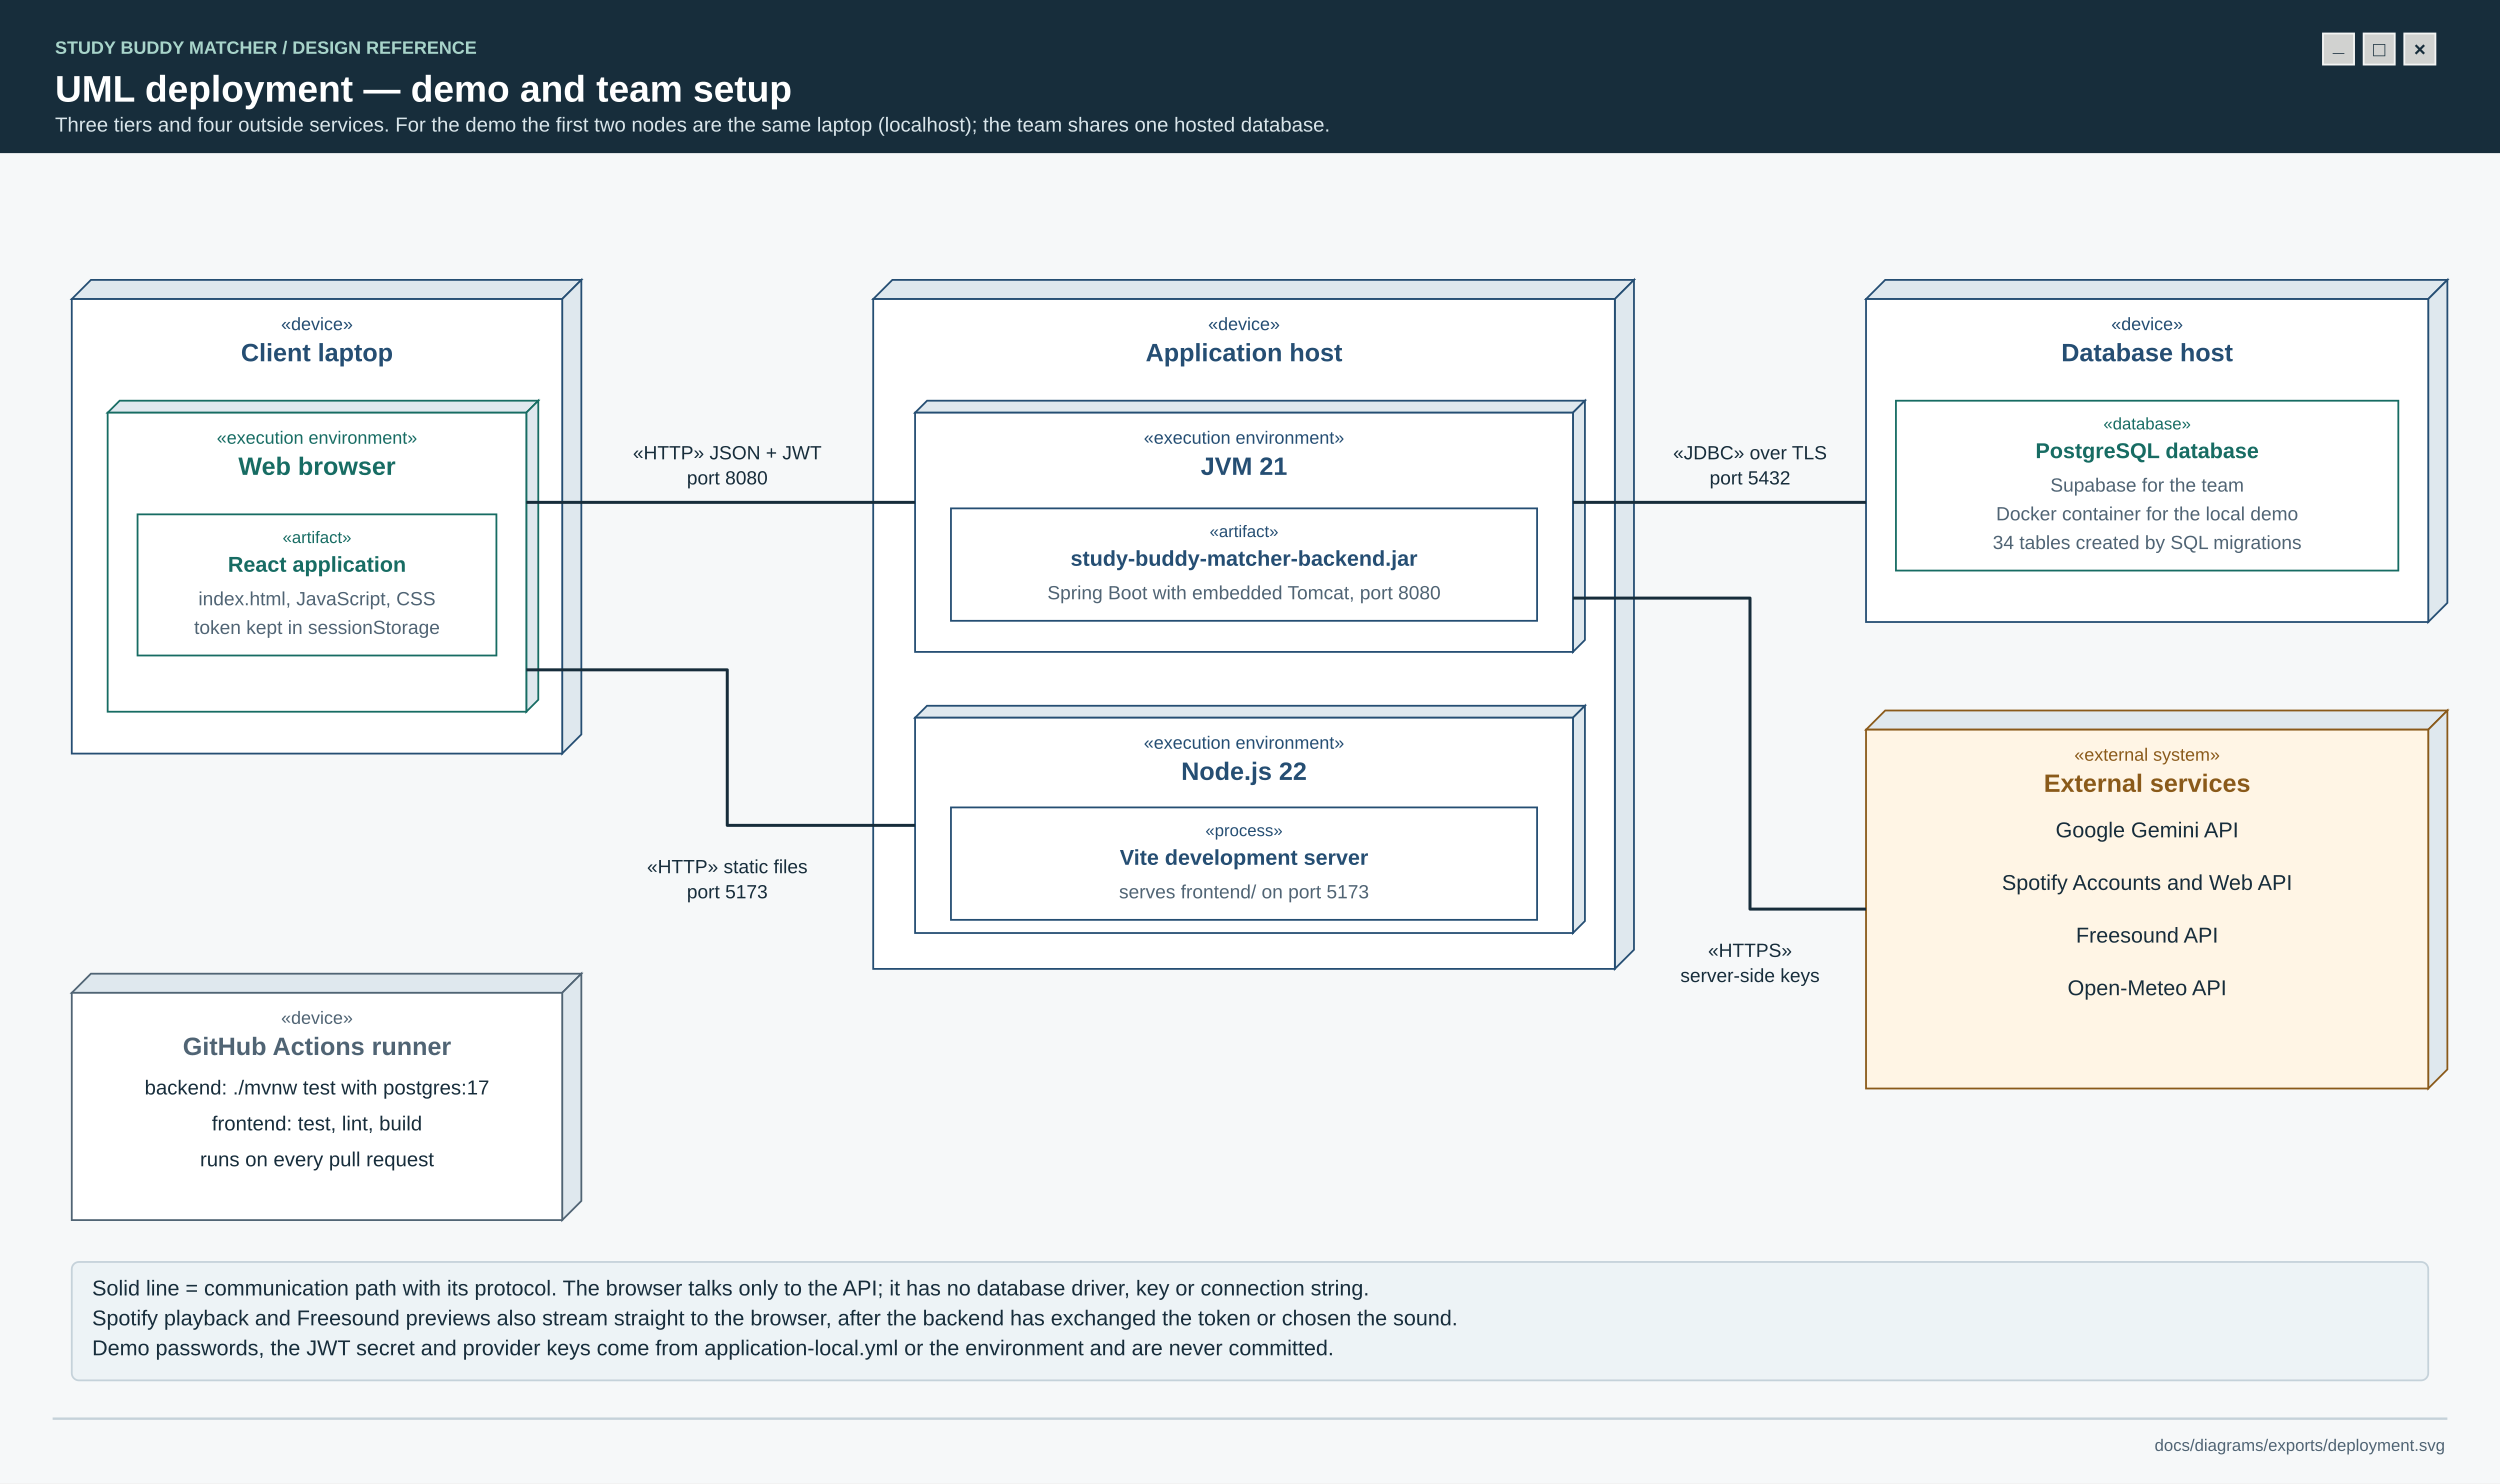
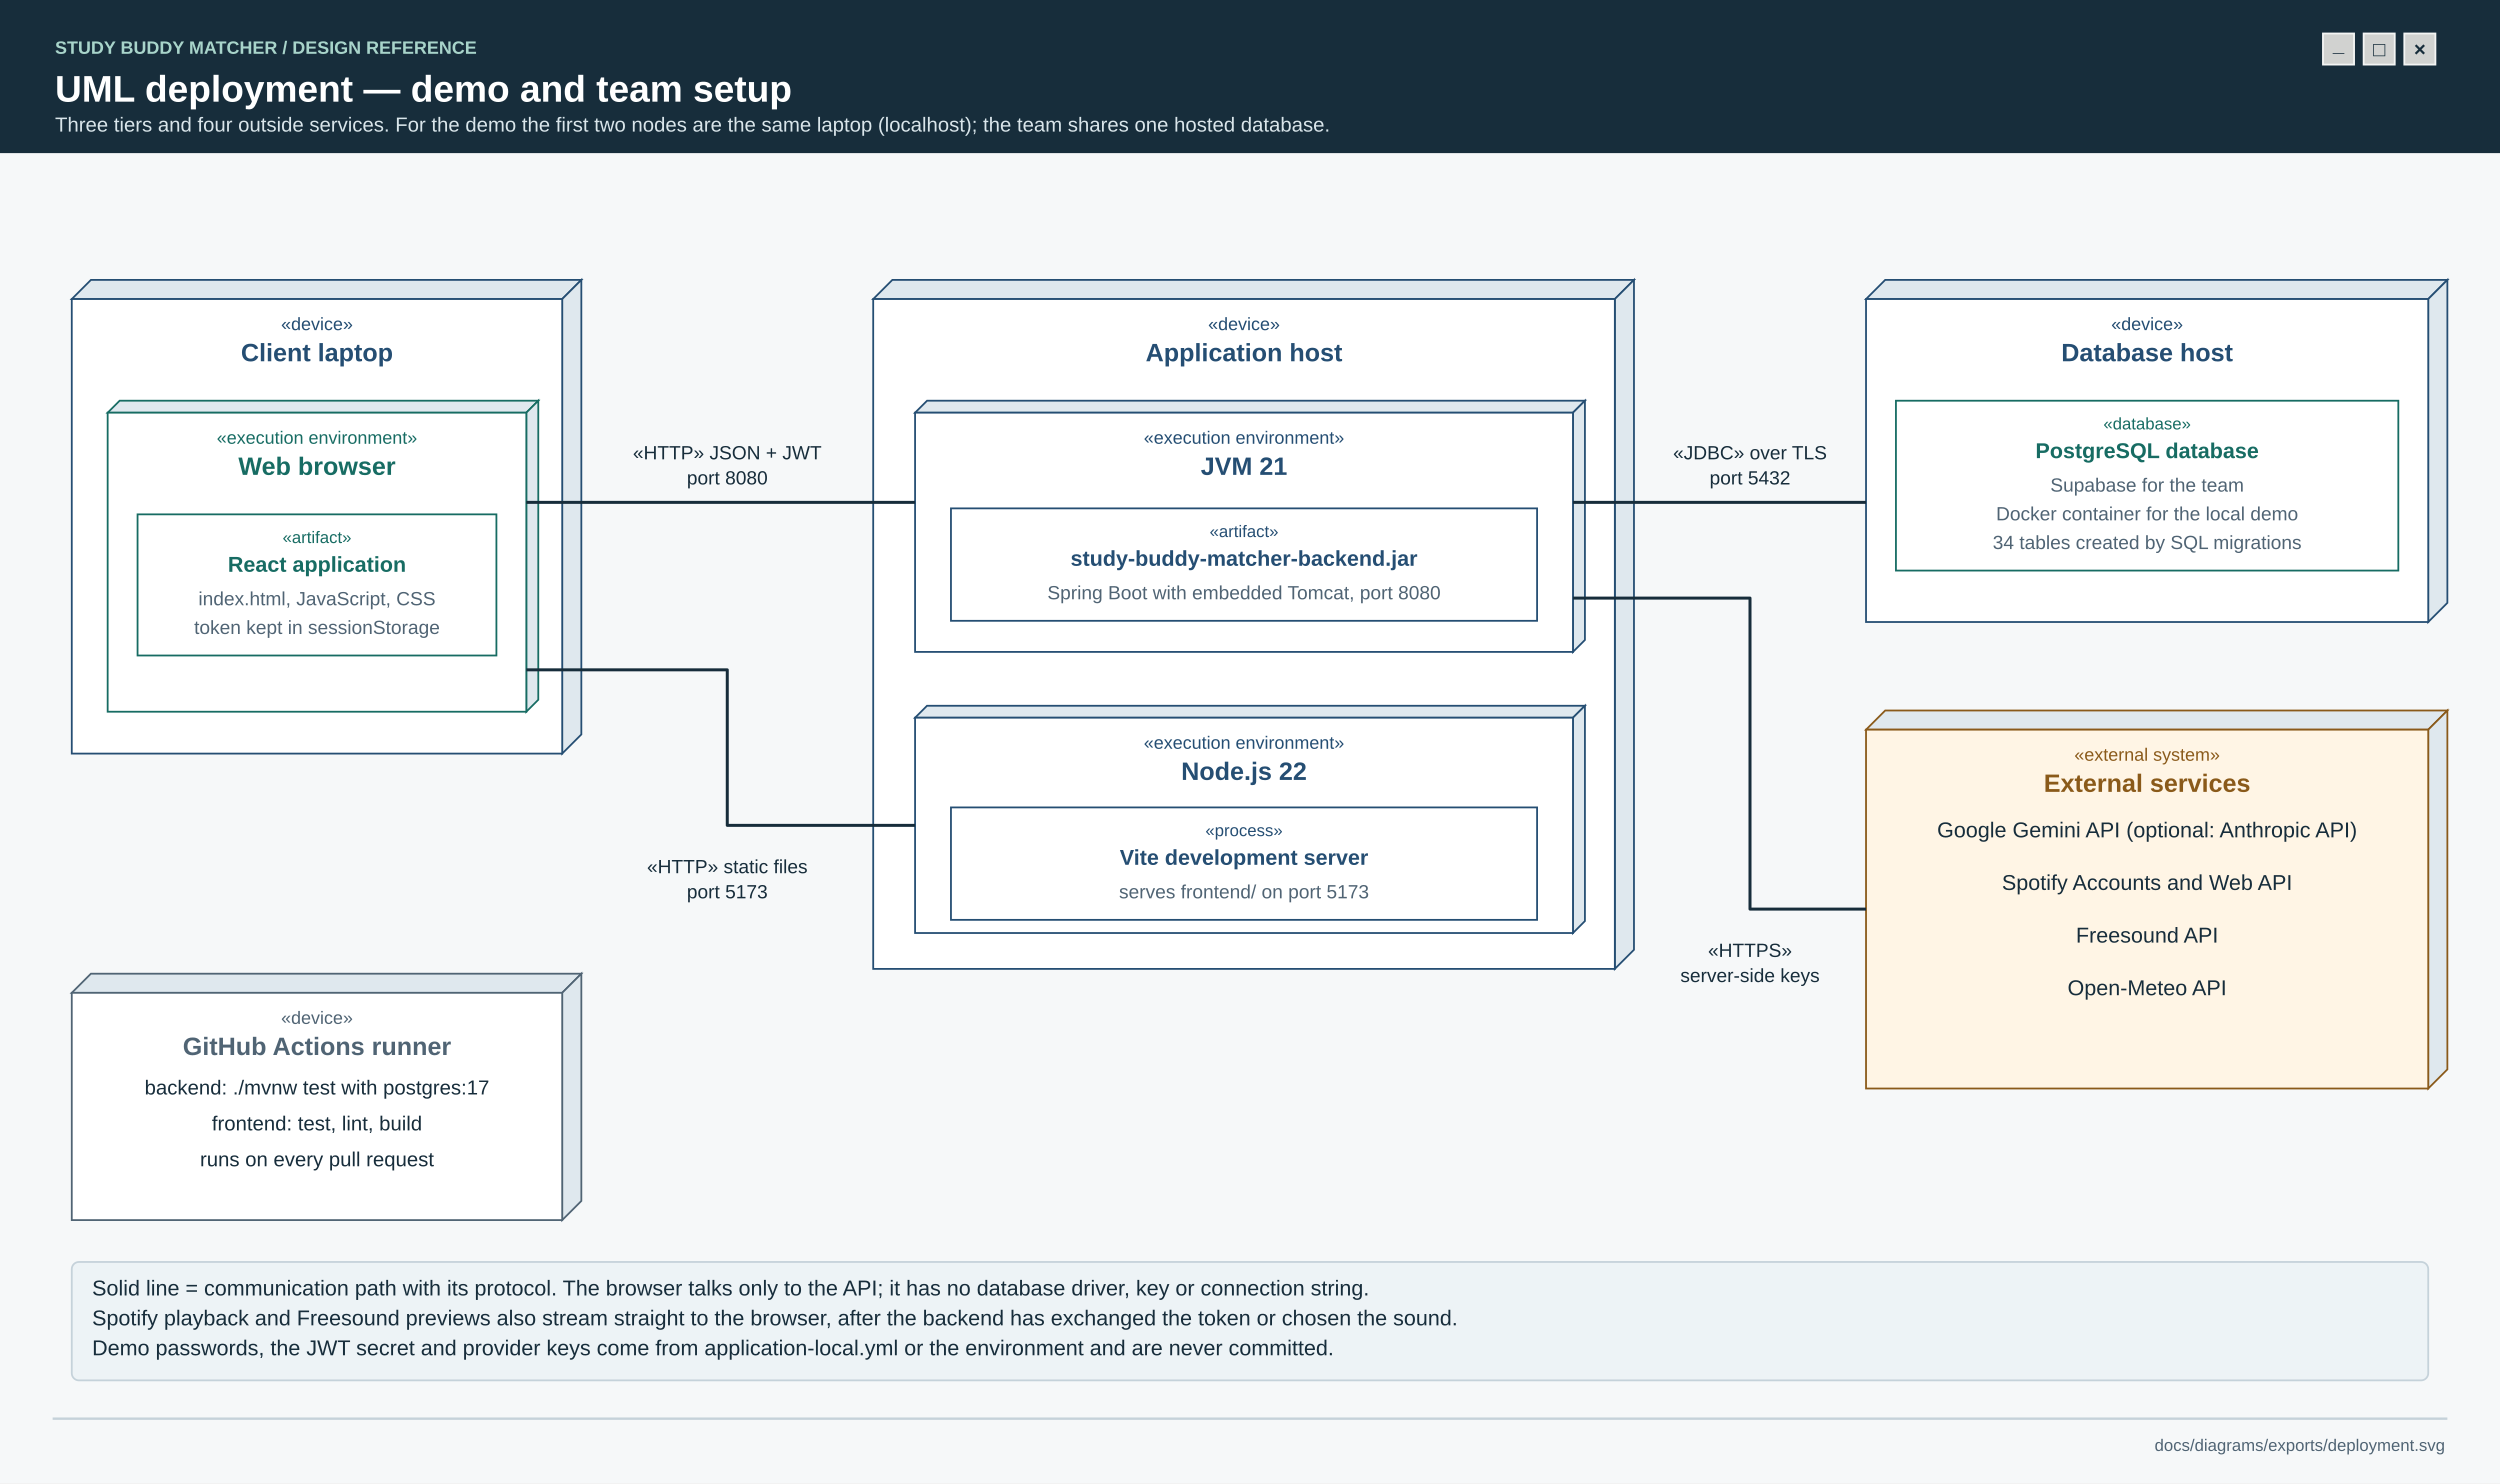
<svg xmlns="http://www.w3.org/2000/svg" width="2090" height="1240" viewBox="0 0 2090 1240" role="img" aria-labelledby="title description">
  <defs>
    <marker id="arrow" viewBox="0 0 12 12" refX="11" refY="6" markerWidth="8" markerHeight="8" orient="auto-start-reverse">
      <path d="M 1 1 L 11 6 L 1 11" fill="none" stroke="#647b88" stroke-width="1.6" />
    </marker>
    <marker id="solid" viewBox="0 0 12 12" refX="11" refY="6" markerWidth="9" markerHeight="9" orient="auto-start-reverse">
      <path d="M 1 1 L 11 6 L 1 11 Z" fill="#647b88" stroke="#647b88" stroke-width="1" />
    </marker>
    <marker id="triangle" viewBox="0 0 14 14" refX="13" refY="7" markerWidth="12" markerHeight="12" orient="auto-start-reverse">
      <path d="M 1 1 L 13 7 L 1 13 Z" fill="white" stroke="#647b88" stroke-width="1.4" />
    </marker>
    <marker id="diamond" viewBox="0 0 16 12" refX="1" refY="6" markerWidth="13" markerHeight="10" orient="auto-start-reverse">
      <path d="M 1 6 L 8 1 L 15 6 L 8 11 Z" fill="#647b88" stroke="#647b88" />
    </marker>
  </defs>
  <g font-family="Tahoma, Verdana, Arial, sans-serif">
    <rect x="0" y="0" width="2090" height="1240" rx="0" fill="#f6f8f9" stroke="none" stroke-width="1.5" />
    <rect x="0" y="0" width="2090" height="128" rx="0" fill="#172d3b" stroke="none" stroke-width="1.5" />
    <rect x="1942" y="28" width="26" height="26" rx="0" fill="#d1d2d0" stroke="#f4f5f4" stroke-width="1.5" />
    <text x="1955" y="43" font-size="17" fill="#172d3b" font-weight="700" text-anchor="middle">_</text>
    <rect x="1976" y="28" width="26" height="26" rx="0" fill="#d1d2d0" stroke="#f4f5f4" stroke-width="1.5" />
    <text x="1989" y="47" font-size="17" fill="#172d3b" font-weight="700" text-anchor="middle">□</text>
    <rect x="2010" y="28" width="26" height="26" rx="0" fill="#d1d2d0" stroke="#f4f5f4" stroke-width="1.5" />
    <text x="2023" y="47" font-size="17" fill="#172d3b" font-weight="700" text-anchor="middle">×</text>
    <polygon points="60,250 76,234 486,234 470,250" fill="#dfe8ee" stroke="#254e73" stroke-width="1.5" />
    <polygon points="470,250 486,234 486,614 470,630" fill="#dfe8ee" stroke="#254e73" stroke-width="1.5" />
    <rect x="60" y="250" width="410" height="380" rx="0" fill="white" stroke="#254e73" stroke-width="1.5" />
    <text x="265.0" y="276" font-size="15" fill="#254e73" font-weight="400" text-anchor="middle">«device»</text>
    <text x="265.0" y="302" font-size="21" fill="#254e73" font-weight="700" text-anchor="middle">Client laptop</text>
    <polygon points="90,345 100,335 450,335 440,345" fill="#dfe8ee" stroke="#176c63" stroke-width="1.5" />
    <polygon points="440,345 450,335 450,585 440,595" fill="#dfe8ee" stroke="#176c63" stroke-width="1.5" />
    <rect x="90" y="345" width="350" height="250" rx="0" fill="white" stroke="#176c63" stroke-width="1.5" />
    <text x="265.0" y="371" font-size="15" fill="#176c63" font-weight="400" text-anchor="middle">«execution environment»</text>
    <text x="265.0" y="397" font-size="21" fill="#176c63" font-weight="700" text-anchor="middle">Web browser</text>
    <polygon points="730,250 746,234 1366,234 1350,250" fill="#dfe8ee" stroke="#254e73" stroke-width="1.5" />
    <polygon points="1350,250 1366,234 1366,794 1350,810" fill="#dfe8ee" stroke="#254e73" stroke-width="1.5" />
    <rect x="730" y="250" width="620" height="560" rx="0" fill="white" stroke="#254e73" stroke-width="1.5" />
    <text x="1040.0" y="276" font-size="15" fill="#254e73" font-weight="400" text-anchor="middle">«device»</text>
    <text x="1040.0" y="302" font-size="21" fill="#254e73" font-weight="700" text-anchor="middle">Application host</text>
    <polygon points="765,345 775,335 1325,335 1315,345" fill="#dfe8ee" stroke="#254e73" stroke-width="1.5" />
    <polygon points="1315,345 1325,335 1325,535 1315,545" fill="#dfe8ee" stroke="#254e73" stroke-width="1.5" />
    <rect x="765" y="345" width="550" height="200" rx="0" fill="white" stroke="#254e73" stroke-width="1.5" />
    <text x="1040.0" y="371" font-size="15" fill="#254e73" font-weight="400" text-anchor="middle">«execution environment»</text>
    <text x="1040.0" y="397" font-size="21" fill="#254e73" font-weight="700" text-anchor="middle">JVM 21</text>
    <polygon points="765,600 775,590 1325,590 1315,600" fill="#dfe8ee" stroke="#254e73" stroke-width="1.5" />
    <polygon points="1315,600 1325,590 1325,770 1315,780" fill="#dfe8ee" stroke="#254e73" stroke-width="1.5" />
    <rect x="765" y="600" width="550" height="180" rx="0" fill="white" stroke="#254e73" stroke-width="1.5" />
    <text x="1040.0" y="626" font-size="15" fill="#254e73" font-weight="400" text-anchor="middle">«execution environment»</text>
    <text x="1040.0" y="652" font-size="21" fill="#254e73" font-weight="700" text-anchor="middle">Node.js 22</text>
    <polygon points="1560,250 1576,234 2046,234 2030,250" fill="#dfe8ee" stroke="#254e73" stroke-width="1.5" />
    <polygon points="2030,250 2046,234 2046,504 2030,520" fill="#dfe8ee" stroke="#254e73" stroke-width="1.5" />
    <rect x="1560" y="250" width="470" height="270" rx="0" fill="white" stroke="#254e73" stroke-width="1.5" />
    <text x="1795.0" y="276" font-size="15" fill="#254e73" font-weight="400" text-anchor="middle">«device»</text>
    <text x="1795.0" y="302" font-size="21" fill="#254e73" font-weight="700" text-anchor="middle">Database host</text>
    <polygon points="1560,610 1576,594 2046,594 2030,610" fill="#dfe8ee" stroke="#8a5a1a" stroke-width="1.5" />
    <polygon points="2030,610 2046,594 2046,894 2030,910" fill="#dfe8ee" stroke="#8a5a1a" stroke-width="1.5" />
    <rect x="1560" y="610" width="470" height="300" rx="0" fill="#fff5e5" stroke="#8a5a1a" stroke-width="1.5" />
    <text x="1795.0" y="636" font-size="15" fill="#8a5a1a" font-weight="400" text-anchor="middle">«external system»</text>
    <text x="1795.0" y="662" font-size="21" fill="#8a5a1a" font-weight="700" text-anchor="middle">External services</text>
    <polygon points="60,830 76,814 486,814 470,830" fill="#dfe8ee" stroke="#506474" stroke-width="1.5" />
    <polygon points="470,830 486,814 486,1004 470,1020" fill="#dfe8ee" stroke="#506474" stroke-width="1.5" />
    <rect x="60" y="830" width="410" height="190" rx="0" fill="white" stroke="#506474" stroke-width="1.5" />
    <text x="265.0" y="856" font-size="15" fill="#506474" font-weight="400" text-anchor="middle">«device»</text>
    <text x="265.0" y="882" font-size="21" fill="#506474" font-weight="700" text-anchor="middle">GitHub Actions runner</text>
    <polyline points="44,1186 2046,1186" fill="none" stroke="#c5d2da" stroke-width="2" stroke-linejoin="round" />
    <polyline points="440,420 765,420" fill="none" stroke="#172d3b" stroke-width="2.5" stroke-linejoin="round" />
    <polyline points="440,560 608,560 608,690 765,690" fill="none" stroke="#172d3b" stroke-width="2.5" stroke-linejoin="round" />
    <polyline points="1315,420 1560,420" fill="none" stroke="#172d3b" stroke-width="2.5" stroke-linejoin="round" />
    <polyline points="1315,500 1463,500 1463,760 1560,760" fill="none" stroke="#172d3b" stroke-width="2.5" stroke-linejoin="round" />
    <rect x="115" y="430" width="300" height="118" rx="0" fill="white" stroke="#176c63" stroke-width="1.5" />
    <rect x="795" y="425" width="490" height="94" rx="0" fill="white" stroke="#254e73" stroke-width="1.5" />
    <rect x="795" y="675" width="490" height="94" rx="0" fill="white" stroke="#254e73" stroke-width="1.5" />
    <rect x="1585" y="335" width="420" height="142" rx="0" fill="white" stroke="#176c63" stroke-width="1.5" />
    <rect x="60" y="1055" width="1970" height="99" rx="6" fill="#edf3f6" stroke="#c5d2da" stroke-width="1.5" />
    <text x="46" y="45" font-size="15" fill="#a8d4ca" font-weight="700" text-anchor="start">STUDY BUDDY MATCHER  /  DESIGN REFERENCE</text>
    <text x="46" y="85" font-size="31" fill="#ffffff" font-weight="700" text-anchor="start">UML deployment — demo and team setup</text>
    <text x="46" y="110" font-size="17" fill="#d9e5ea" font-weight="400" text-anchor="start">Three tiers and four outside services. For the demo the first two nodes are the same laptop (localhost); the team shares one hosted database.</text>
    <text x="2044" y="1213" font-size="14" fill="#506474" font-weight="400" text-anchor="end">docs/diagrams/exports/deployment.svg</text>
    <text x="265.0" y="454" font-size="14" fill="#176c63" font-weight="400" text-anchor="middle">«artifact»</text>
    <text x="265.0" y="478" font-size="18" fill="#176c63" font-weight="700" text-anchor="middle">React application</text>
    <text x="265.0" y="506" font-size="16" fill="#506474" font-weight="400" text-anchor="middle">index.html, JavaScript, CSS</text>
    <text x="265.0" y="530" font-size="16" fill="#506474" font-weight="400" text-anchor="middle">token kept in sessionStorage</text>
    <text x="1040.0" y="449" font-size="14" fill="#254e73" font-weight="400" text-anchor="middle">«artifact»</text>
    <text x="1040.0" y="473" font-size="18" fill="#254e73" font-weight="700" text-anchor="middle">study-buddy-matcher-backend.jar</text>
    <text x="1040.0" y="501" font-size="16" fill="#506474" font-weight="400" text-anchor="middle">Spring Boot with embedded Tomcat, port 8080</text>
    <text x="1040.0" y="699" font-size="14" fill="#254e73" font-weight="400" text-anchor="middle">«process»</text>
    <text x="1040.0" y="723" font-size="18" fill="#254e73" font-weight="700" text-anchor="middle">Vite development server</text>
    <text x="1040.0" y="751" font-size="16" fill="#506474" font-weight="400" text-anchor="middle">serves frontend/ on port 5173</text>
    <text x="1795.0" y="359" font-size="14" fill="#176c63" font-weight="400" text-anchor="middle">«database»</text>
    <text x="1795.0" y="383" font-size="18" fill="#176c63" font-weight="700" text-anchor="middle">PostgreSQL database</text>
    <text x="1795.0" y="411" font-size="16" fill="#506474" font-weight="400" text-anchor="middle">Supabase for the team</text>
    <text x="1795.0" y="435" font-size="16" fill="#506474" font-weight="400" text-anchor="middle">Docker container for the local demo</text>
    <text x="1795.0" y="459" font-size="16" fill="#506474" font-weight="400" text-anchor="middle">34 tables created by SQL migrations</text>
-     <text x="1795" y="700" font-size="18" fill="#172d3b" font-weight="400" text-anchor="middle">Google Gemini API</text>
+     <text x="1795" y="700" font-size="18" fill="#172d3b" font-weight="400" text-anchor="middle">Google Gemini API (optional: Anthropic API)</text>
    <text x="1795" y="744" font-size="18" fill="#172d3b" font-weight="400" text-anchor="middle">Spotify Accounts and Web API</text>
    <text x="1795" y="788" font-size="18" fill="#172d3b" font-weight="400" text-anchor="middle">Freesound API</text>
    <text x="1795" y="832" font-size="18" fill="#172d3b" font-weight="400" text-anchor="middle">Open-Meteo API</text>
    <text x="265" y="915" font-size="17" fill="#172d3b" font-weight="400" text-anchor="middle">backend: ./mvnw test with postgres:17</text>
    <text x="265" y="945" font-size="17" fill="#172d3b" font-weight="400" text-anchor="middle">frontend: test, lint, build</text>
    <text x="265" y="975" font-size="17" fill="#172d3b" font-weight="400" text-anchor="middle">runs on every pull request</text>
    <rect x="526.56" y="368" width="162.88" height="47" rx="3" fill="#f6f8f9" stroke="none" stroke-width="1.5" />
    <text x="608" y="384" font-size="16" fill="#172d3b" font-weight="400" text-anchor="middle">«HTTP» JSON + JWT</text>
    <text x="608" y="405" font-size="16" fill="#172d3b" font-weight="400" text-anchor="middle">port 8080</text>
    <rect x="517.92" y="714" width="180.16" height="47" rx="3" fill="#f6f8f9" stroke="none" stroke-width="1.5" />
    <text x="608" y="730" font-size="16" fill="#172d3b" font-weight="400" text-anchor="middle">«HTTP» static files</text>
    <text x="608" y="751" font-size="16" fill="#172d3b" font-weight="400" text-anchor="middle">port 5173</text>
    <rect x="1390.2" y="368" width="145.6" height="47" rx="3" fill="#f6f8f9" stroke="none" stroke-width="1.5" />
    <text x="1463" y="384" font-size="16" fill="#172d3b" font-weight="400" text-anchor="middle">«JDBC» over TLS</text>
    <text x="1463" y="405" font-size="16" fill="#172d3b" font-weight="400" text-anchor="middle">port 5432</text>
    <rect x="1385.88" y="784" width="154.24" height="47" rx="3" fill="#f6f8f9" stroke="none" stroke-width="1.5" />
    <text x="1463" y="800" font-size="16" fill="#172d3b" font-weight="400" text-anchor="middle">«HTTPS»</text>
    <text x="1463" y="821" font-size="16" fill="#172d3b" font-weight="400" text-anchor="middle">server-side keys</text>
    <text x="77" y="1083" font-size="18" fill="#172d3b" font-weight="400" text-anchor="start">Solid line = communication path with its protocol. The browser talks only to the API; it has no database driver, key or connection string.</text>
    <text x="77" y="1108" font-size="18" fill="#172d3b" font-weight="400" text-anchor="start">Spotify playback and Freesound previews also stream straight to the browser, after the backend has exchanged the token or chosen the sound.</text>
    <text x="77" y="1133" font-size="18" fill="#172d3b" font-weight="400" text-anchor="start">Demo passwords, the JWT secret and provider keys come from application-local.yml or the environment and are never committed.</text>
  </g>
</svg>
